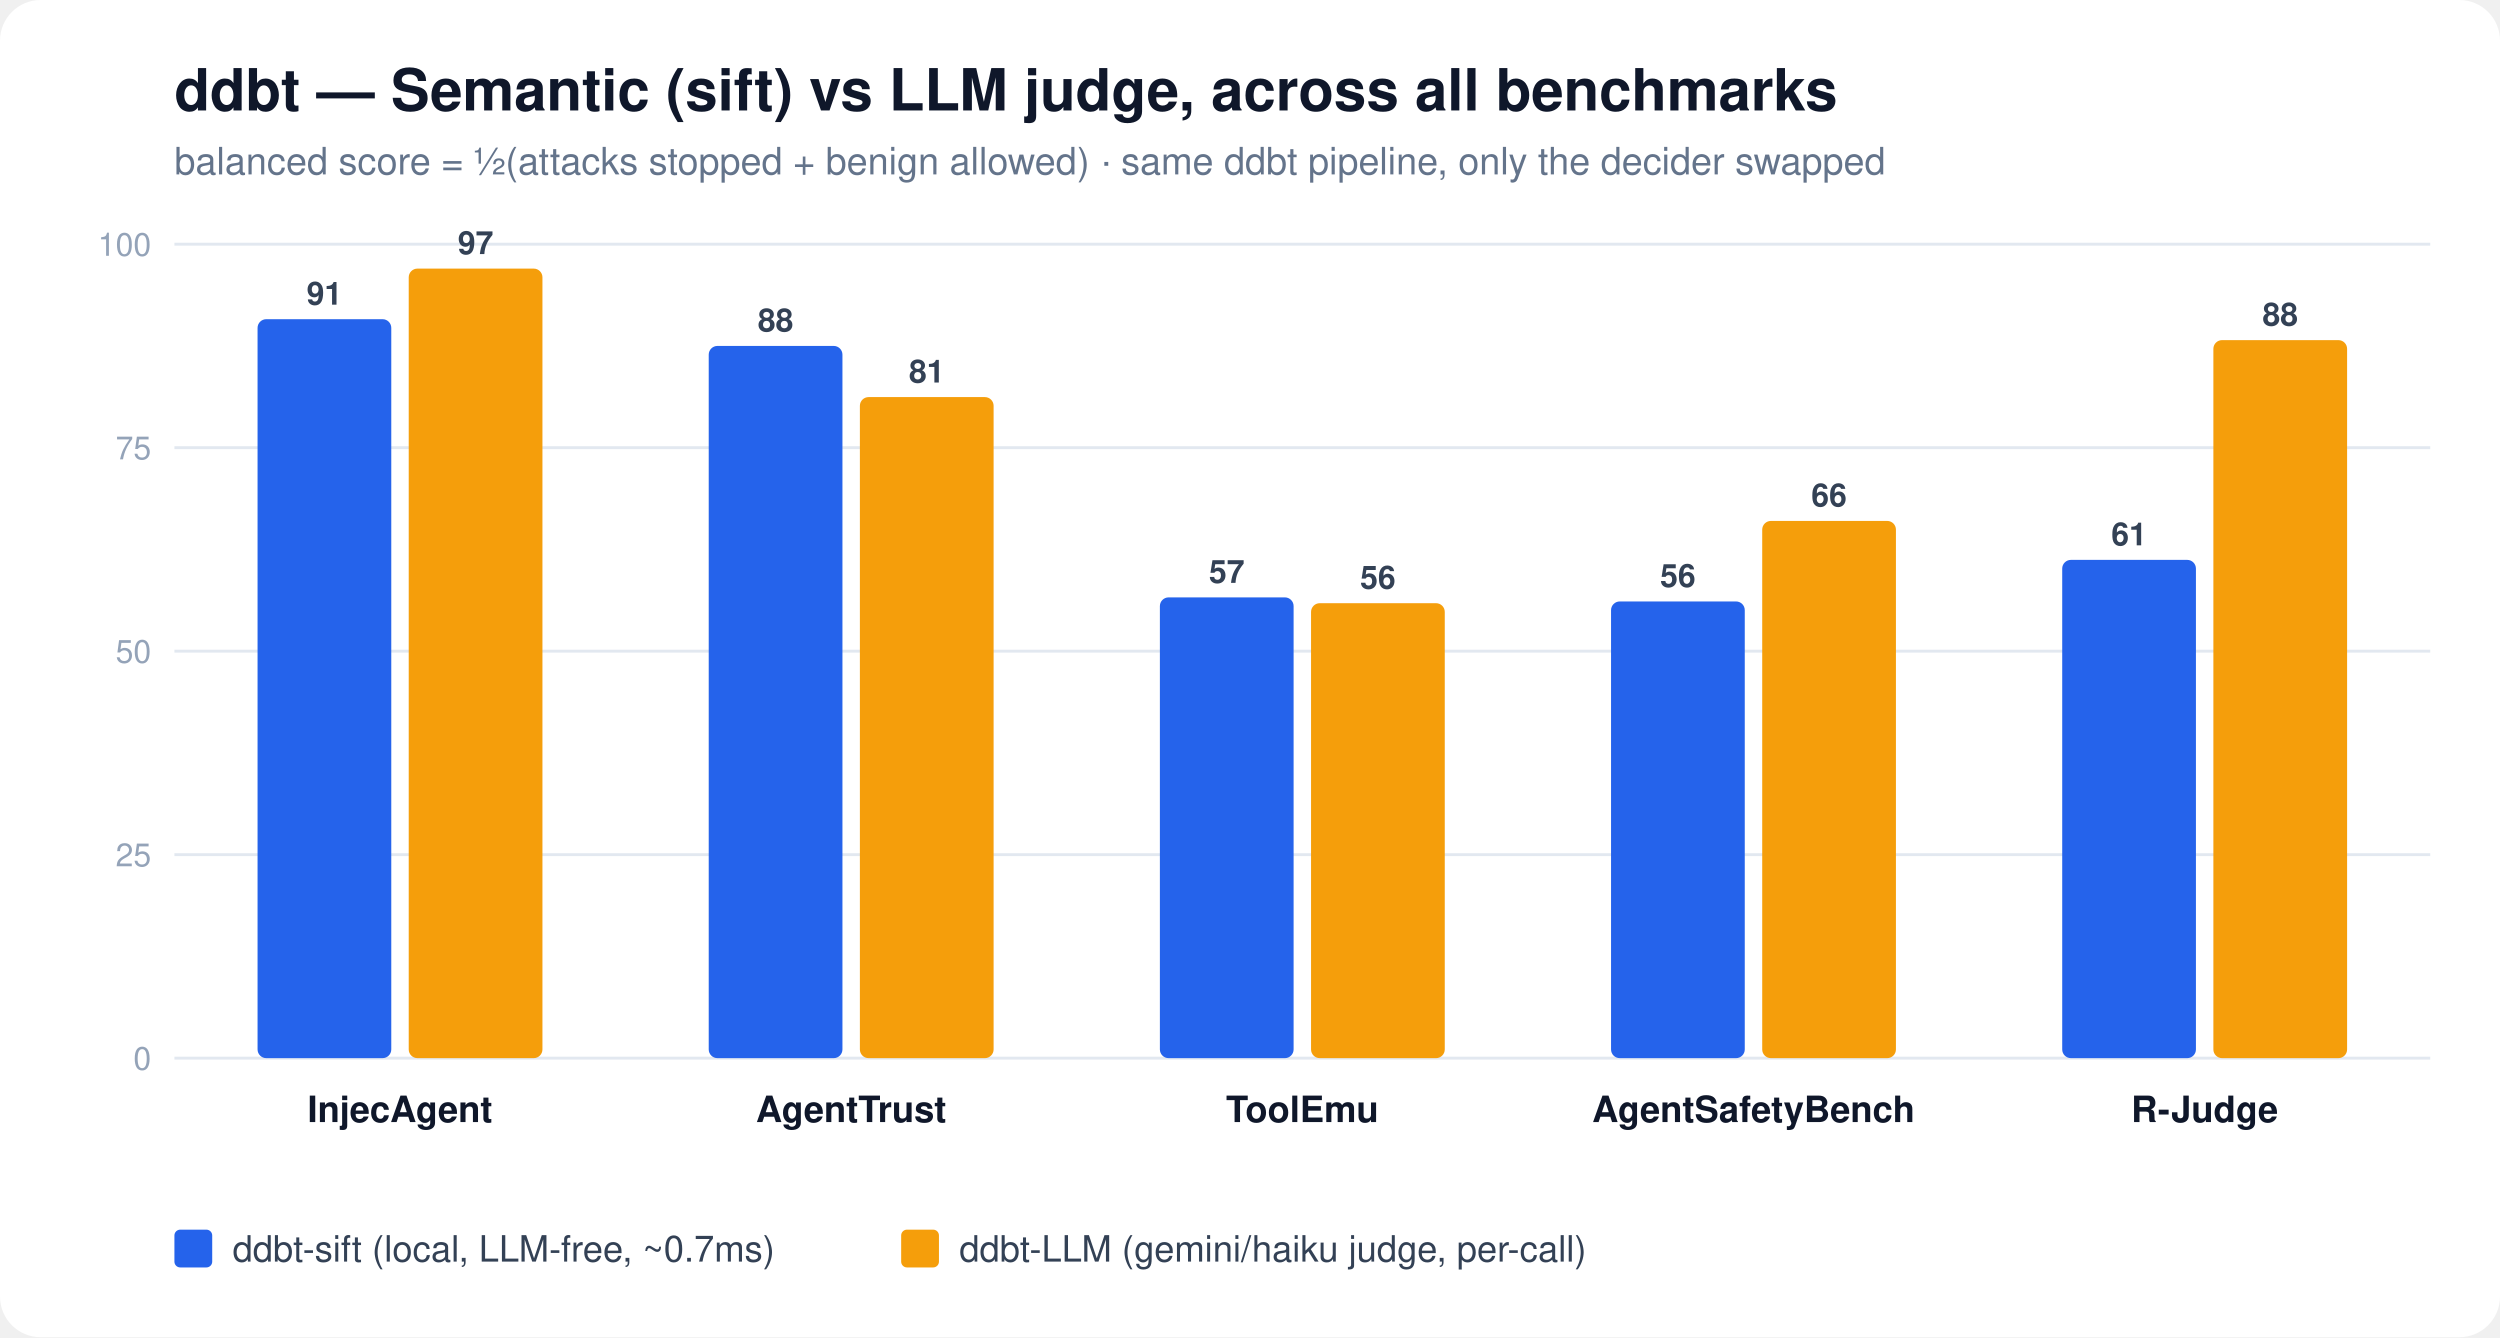
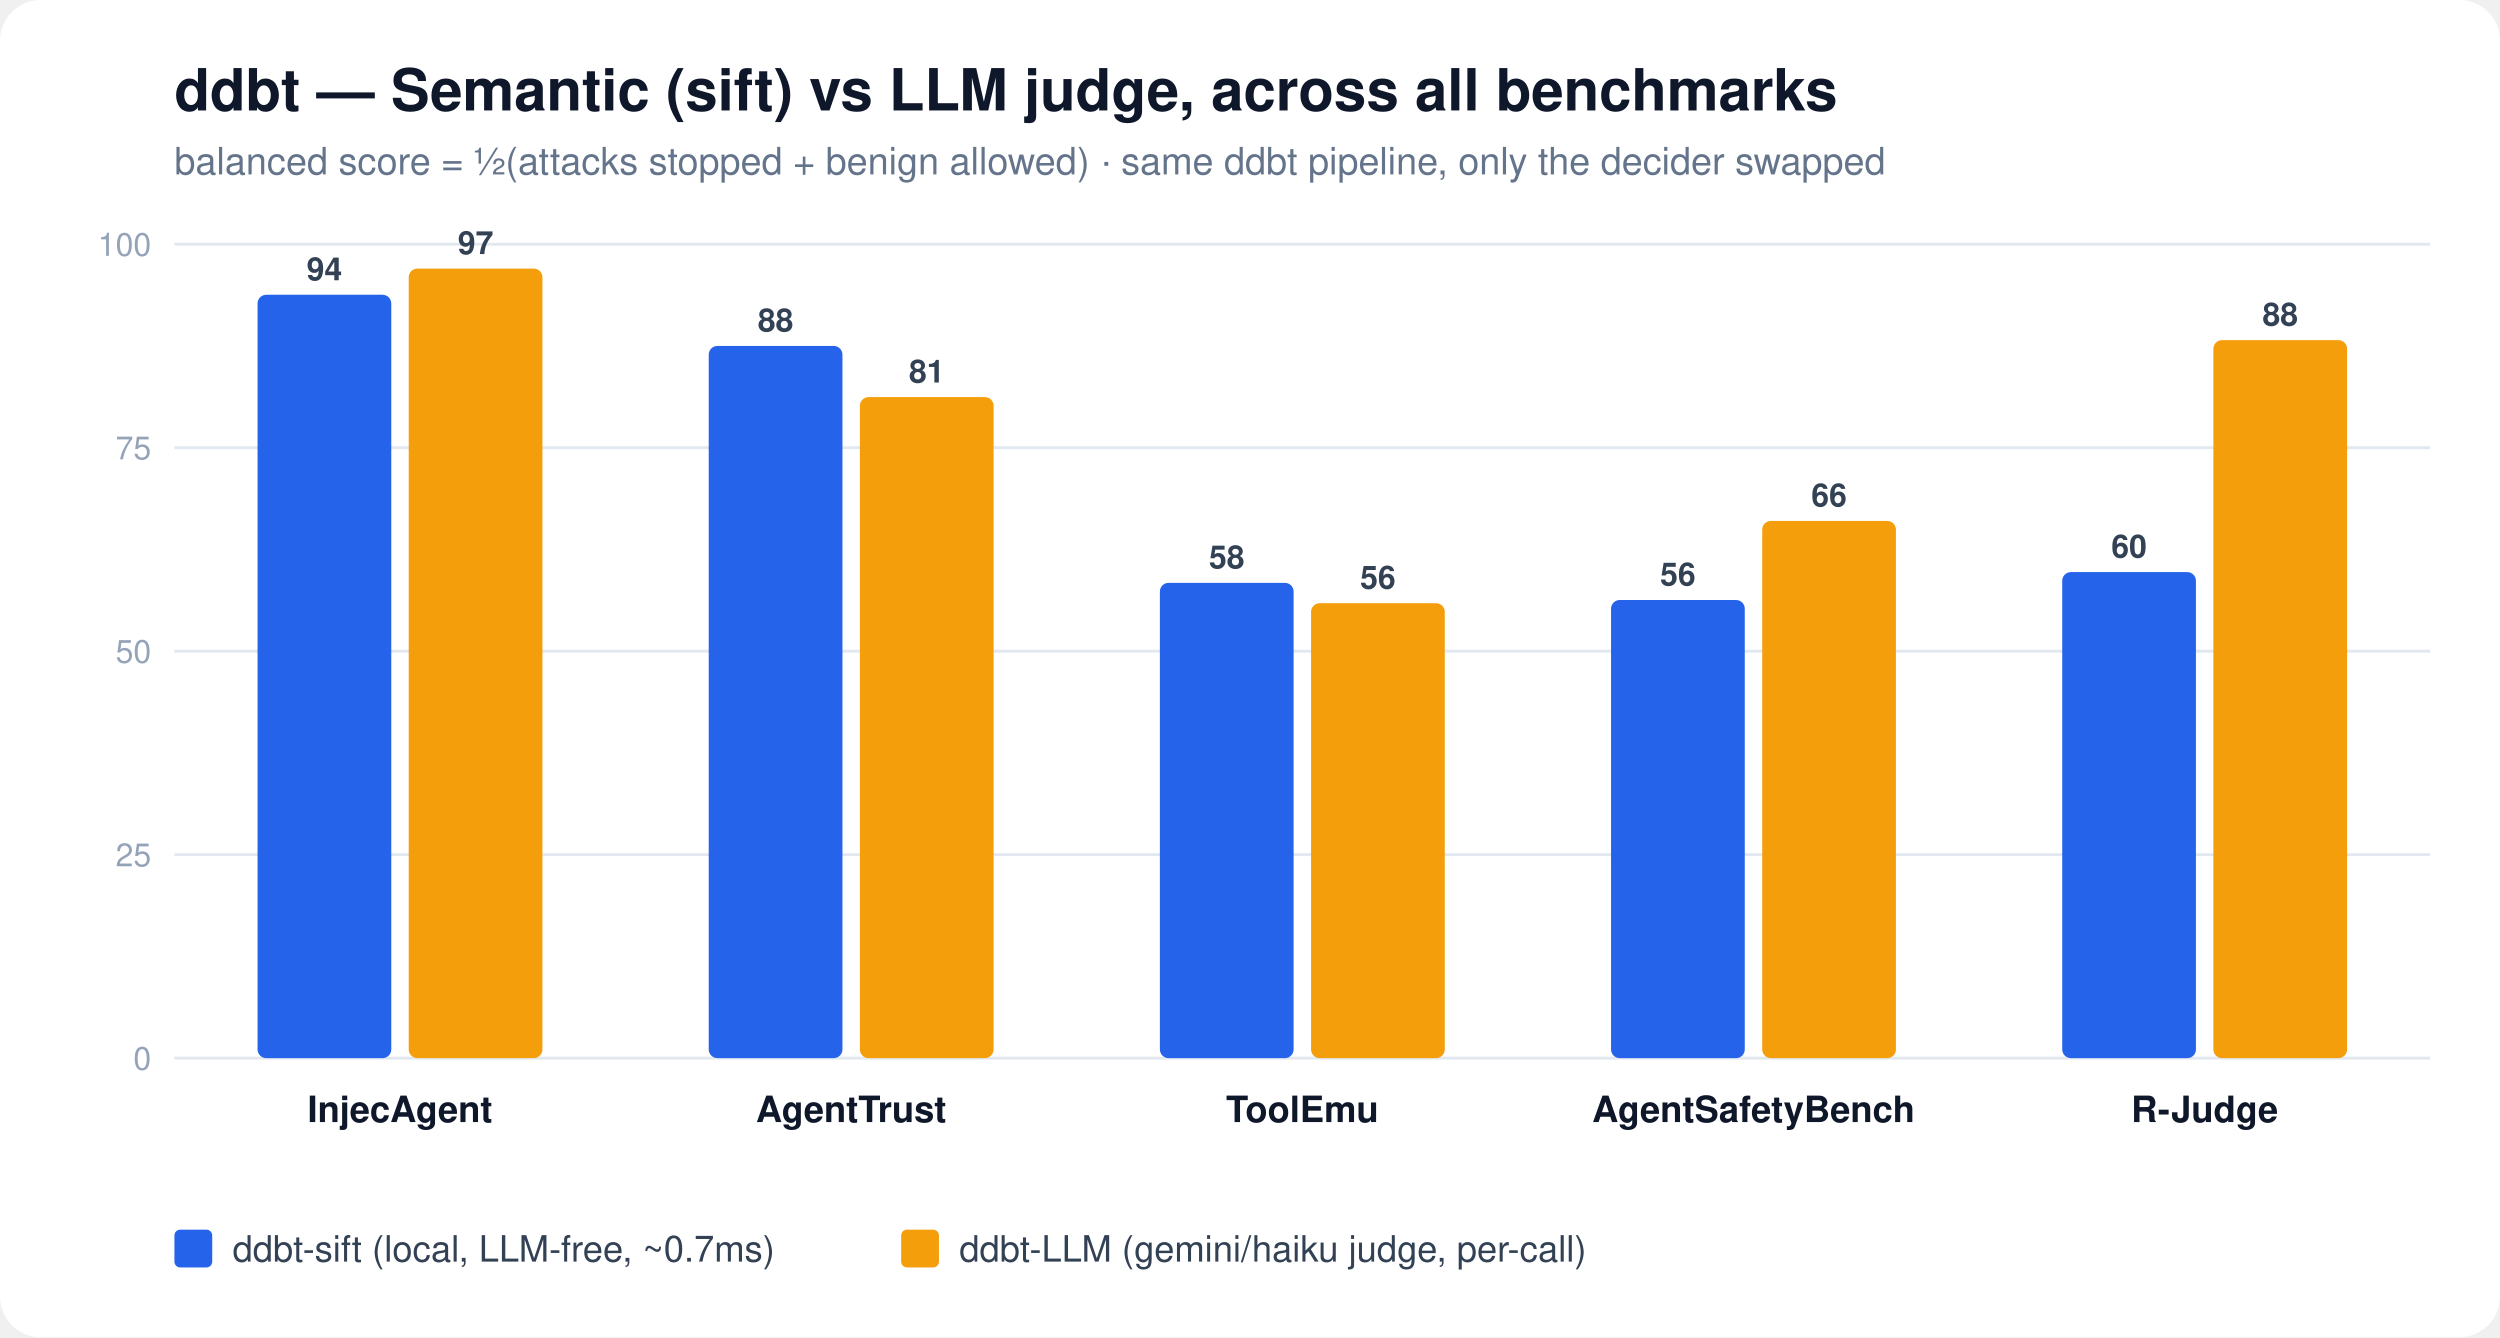
<svg xmlns="http://www.w3.org/2000/svg" viewBox="0 0 860 460" font-family="Segoe UI,Helvetica,Arial,sans-serif">
  <rect width="860" height="460" rx="14" fill="#ffffff" />
  <text x="60" y="38" font-size="20" font-weight="700" fill="#0f172a">ddbt — Semantic (sift) vs LLM judge, across all benchmarks</text>
  <text x="60" y="60" font-size="13" fill="#64748b">balanced score = ½(attacks stopped + benign allowed) · same ddbt pipeline, only the decider swapped</text>
  <line x1="60" y1="364.0" x2="836" y2="364.0" stroke="#e2e8f0" />
  <text x="52" y="368.0" font-size="11" fill="#94a3b8" text-anchor="end">0</text>
  <line x1="60" y1="294.0" x2="836" y2="294.0" stroke="#e2e8f0" />
  <text x="52" y="298.0" font-size="11" fill="#94a3b8" text-anchor="end">25</text>
  <line x1="60" y1="224.0" x2="836" y2="224.0" stroke="#e2e8f0" />
  <text x="52" y="228.0" font-size="11" fill="#94a3b8" text-anchor="end">50</text>
  <line x1="60" y1="154.0" x2="836" y2="154.0" stroke="#e2e8f0" />
  <text x="52" y="158.0" font-size="11" fill="#94a3b8" text-anchor="end">75</text>
  <line x1="60" y1="84.0" x2="836" y2="84.0" stroke="#e2e8f0" />
  <text x="52" y="88.0" font-size="11" fill="#94a3b8" text-anchor="end">100</text>
-   <rect x="88.6" y="109.8" width="46.0" height="254.2" rx="3" fill="#2563eb" />
-   <text x="111.6" y="104.8" font-size="11" font-weight="600" fill="#334155" text-anchor="middle">91</text>
+   <rect x="88.6" y="101.4" width="46.0" height="262.6" rx="3" fill="#2563eb" />
+   <text x="111.6" y="96.4" font-size="11" font-weight="600" fill="#334155" text-anchor="middle">94</text>
  <rect x="140.6" y="92.4" width="46.0" height="271.6" rx="3" fill="#f59e0b" />
  <text x="163.6" y="87.4" font-size="11" font-weight="600" fill="#334155" text-anchor="middle">97</text>
  <text x="137.6" y="386.0" font-size="12.5" font-weight="600" fill="#0f172a" text-anchor="middle">InjecAgent</text>
  <text x="137.6" y="404.0" font-size="10.5" fill="#94a3b8" text-anchor="middle" />
  <rect x="243.8" y="119.0" width="46.0" height="245.0" rx="3" fill="#2563eb" />
  <text x="266.8" y="114.0" font-size="11" font-weight="600" fill="#334155" text-anchor="middle">88</text>
  <rect x="295.8" y="136.6" width="46.0" height="227.4" rx="3" fill="#f59e0b" />
  <text x="318.8" y="131.6" font-size="11" font-weight="600" fill="#334155" text-anchor="middle">81</text>
  <text x="292.8" y="386.0" font-size="12.5" font-weight="600" fill="#0f172a" text-anchor="middle">AgentTrust</text>
  <text x="292.8" y="404.0" font-size="10.5" fill="#94a3b8" text-anchor="middle" />
-   <rect x="399.0" y="205.5" width="46.0" height="158.5" rx="3" fill="#2563eb" />
-   <text x="422.0" y="200.5" font-size="11" font-weight="600" fill="#334155" text-anchor="middle">57</text>
+   <rect x="399.0" y="200.5" width="46.0" height="163.5" rx="3" fill="#2563eb" />
+   <text x="422.0" y="195.5" font-size="11" font-weight="600" fill="#334155" text-anchor="middle">58</text>
  <rect x="451.0" y="207.5" width="46.0" height="156.5" rx="3" fill="#f59e0b" />
  <text x="474.0" y="202.5" font-size="11" font-weight="600" fill="#334155" text-anchor="middle">56</text>
  <text x="448.0" y="386.0" font-size="12.5" font-weight="600" fill="#0f172a" text-anchor="middle">ToolEmu</text>
  <text x="448.0" y="404.0" font-size="10.5" fill="#94a3b8" text-anchor="middle" />
-   <rect x="554.2" y="206.9" width="46.0" height="157.1" rx="3" fill="#2563eb" />
-   <text x="577.2" y="201.9" font-size="11" font-weight="600" fill="#334155" text-anchor="middle">56</text>
+   <rect x="554.2" y="206.4" width="46.0" height="157.6" rx="3" fill="#2563eb" />
+   <text x="577.2" y="201.4" font-size="11" font-weight="600" fill="#334155" text-anchor="middle">56</text>
  <rect x="606.2" y="179.2" width="46.0" height="184.8" rx="3" fill="#f59e0b" />
  <text x="629.2" y="174.2" font-size="11" font-weight="600" fill="#334155" text-anchor="middle">66</text>
  <text x="603.2" y="386.0" font-size="12.5" font-weight="600" fill="#0f172a" text-anchor="middle">AgentSafetyBench</text>
  <text x="603.2" y="404.0" font-size="10.5" fill="#94a3b8" text-anchor="middle" />
-   <rect x="709.4" y="192.6" width="46.0" height="171.4" rx="3" fill="#2563eb" />
-   <text x="732.4" y="187.6" font-size="11" font-weight="600" fill="#334155" text-anchor="middle">61</text>
+   <rect x="709.4" y="196.8" width="46.0" height="167.2" rx="3" fill="#2563eb" />
+   <text x="732.4" y="191.8" font-size="11" font-weight="600" fill="#334155" text-anchor="middle">60</text>
  <rect x="761.4" y="117.0" width="46.0" height="247.0" rx="3" fill="#f59e0b" />
  <text x="784.4" y="112.0" font-size="11" font-weight="600" fill="#334155" text-anchor="middle">88</text>
  <text x="758.4" y="386.0" font-size="12.5" font-weight="600" fill="#0f172a" text-anchor="middle">R-Judge</text>
  <text x="758.4" y="404.0" font-size="10.5" fill="#94a3b8" text-anchor="middle" />
  <rect x="60" y="423" width="13" height="13" rx="2" fill="#2563eb" />
  <text x="80" y="434" font-size="12.5" fill="#334155">ddbt-sift (local, LLM-free, ~0.7ms)</text>
  <rect x="310" y="423" width="13" height="13" rx="2" fill="#f59e0b" />
  <text x="330" y="434" font-size="12.5" fill="#334155">ddbt-LLM (gemini/haiku judge, per-call)</text>
</svg>
